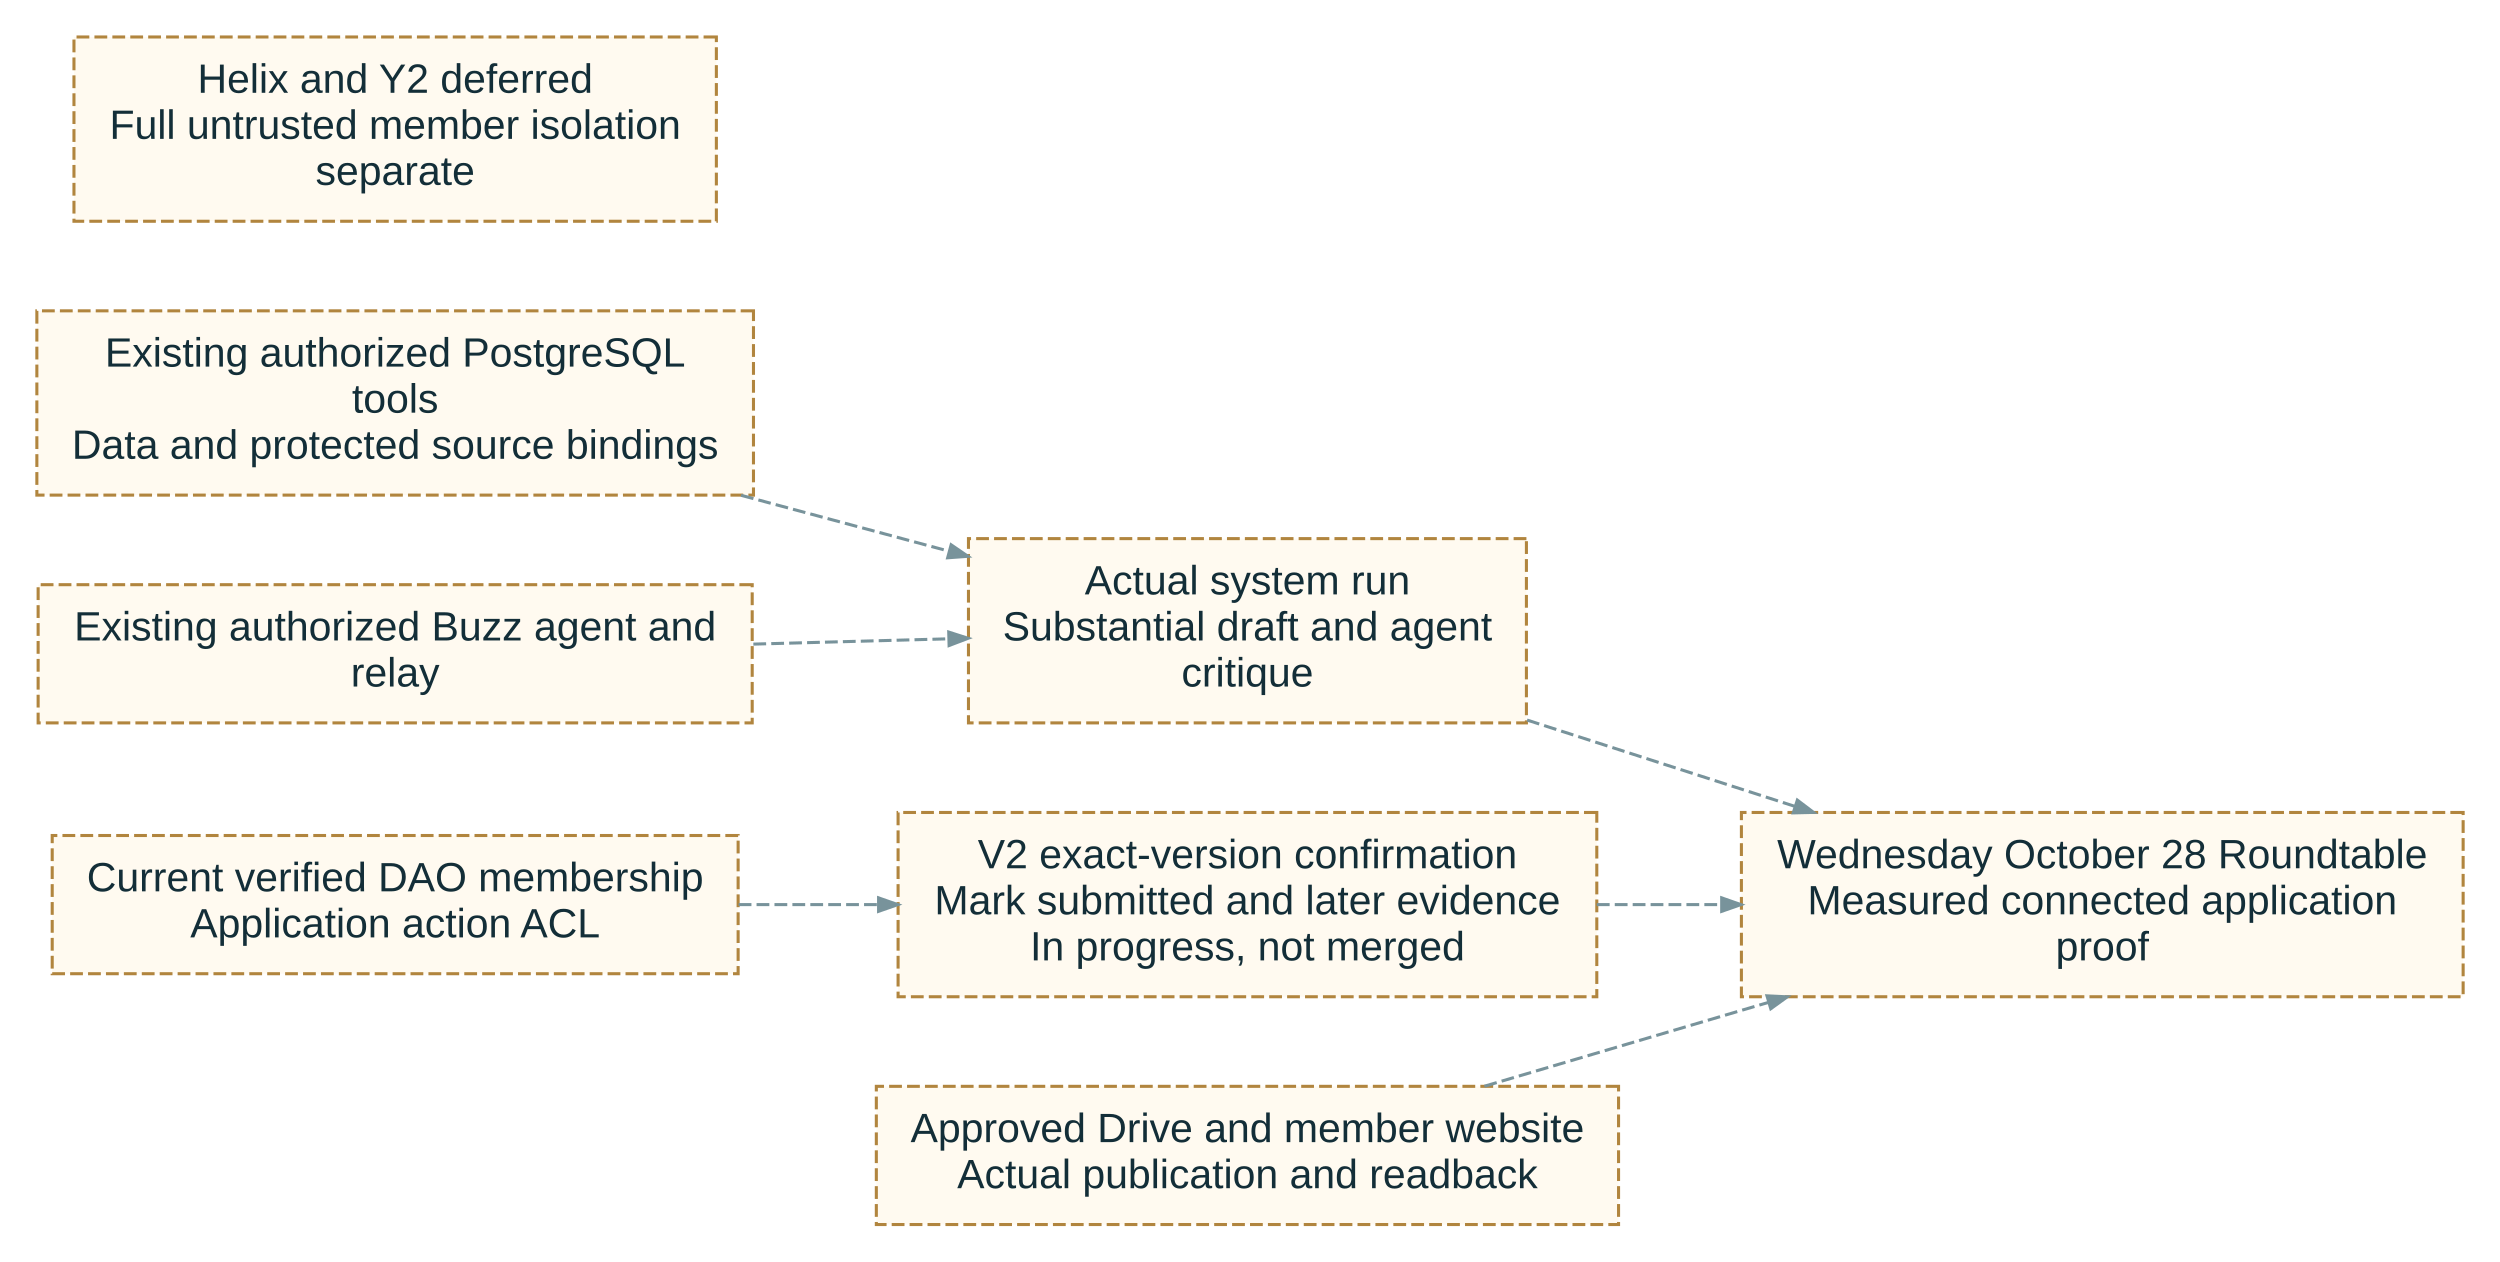
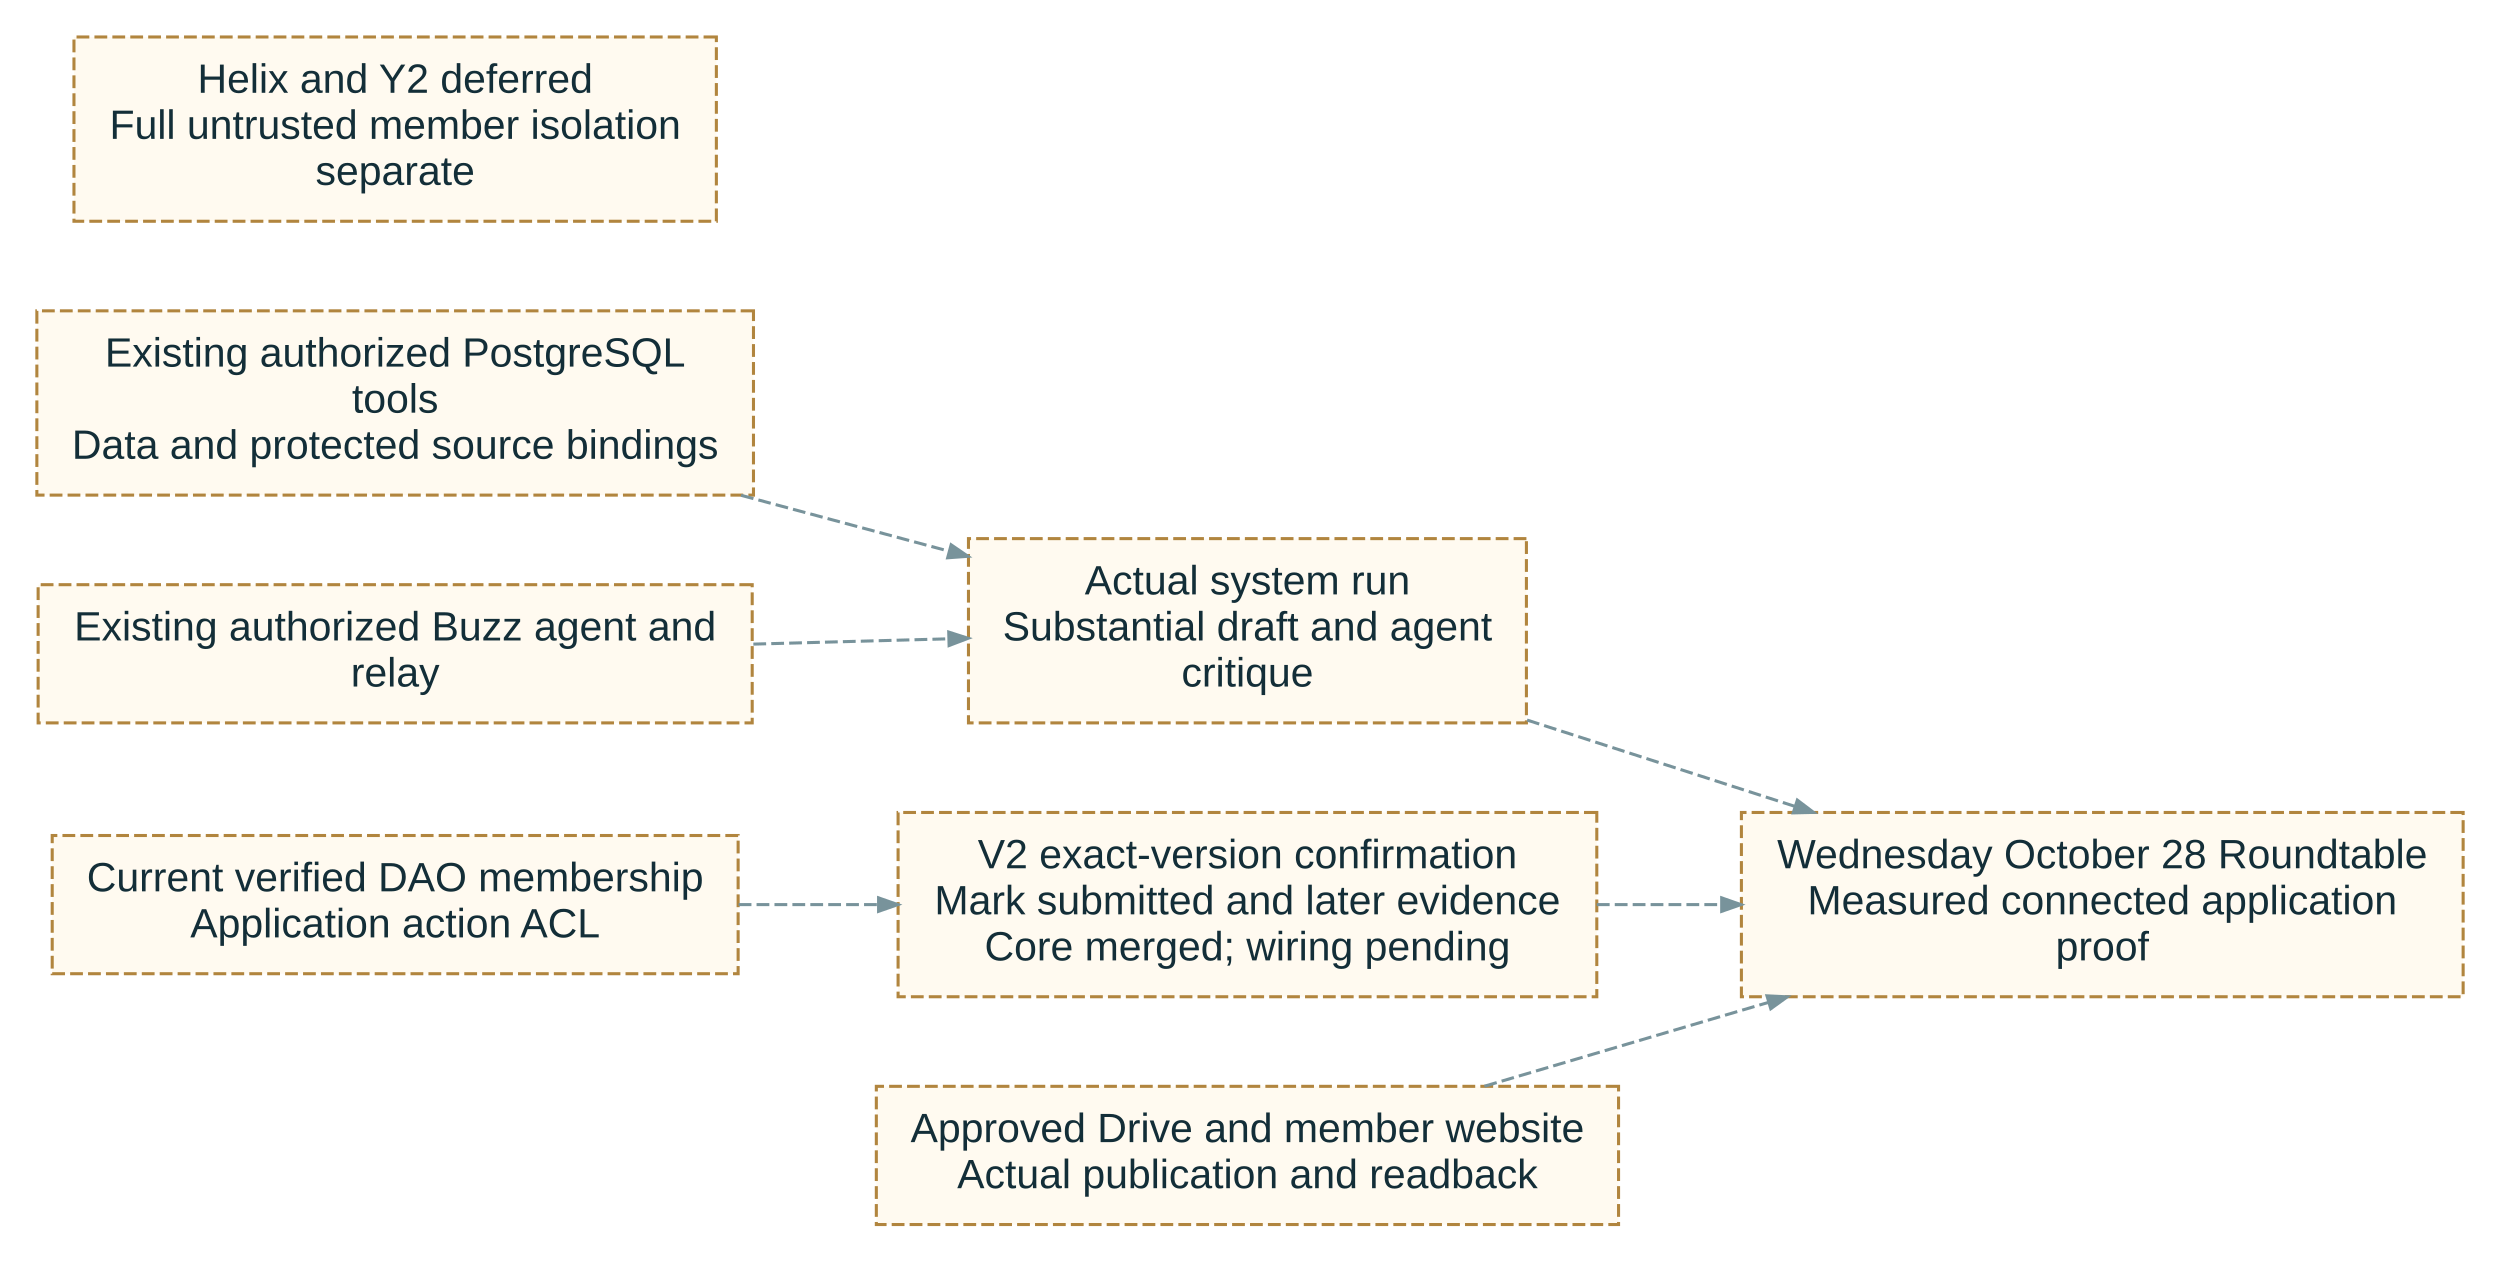
<svg xmlns="http://www.w3.org/2000/svg" width="977pt" height="493pt" viewBox="0.00 0.00 976.80 492.80" id="diagram-dependency-roadmap" role="img" aria-label="Current operational inputs">
  <g id="diagram-dependency-roadmap-graph" class="graph" transform="scale(1 1) rotate(0) translate(14.4 478.4)">
    <g id="diagram-dependency-roadmap-node-SQL" class="node">
      <polygon fill="#fffaf0" stroke="#b1853e" stroke-width="1.2" stroke-dasharray="5,2" points="280,-357 0,-357 0,-285 280,-285 280,-357" />
      <text text-anchor="middle" x="140" y="-335.2" font-family="Arial" font-size="16.00" fill="#132e38">Existing authorized PostgreSQL</text>
      <text text-anchor="middle" x="140" y="-317.2" font-family="Arial" font-size="16.00" fill="#132e38">tools</text>
      <text text-anchor="middle" x="140" y="-299.2" font-family="Arial" font-size="16.00" fill="#132e38">Data and protected source bindings</text>
    </g>
    <g id="diagram-dependency-roadmap-node-RUN" class="node">
      <polygon fill="#fffaf0" stroke="#b1853e" stroke-width="1.2" stroke-dasharray="5,2" points="582,-268 364,-268 364,-196 582,-196 582,-268" />
      <text text-anchor="middle" x="473" y="-246.2" font-family="Arial" font-size="16.00" fill="#132e38">Actual system run</text>
      <text text-anchor="middle" x="473" y="-228.2" font-family="Arial" font-size="16.00" fill="#132e38">Substantial draft and agent</text>
      <text text-anchor="middle" x="473" y="-210.2" font-family="Arial" font-size="16.00" fill="#132e38">critique</text>
    </g>
    <g id="diagram-dependency-roadmap-edge-0" class="edge">
      <path fill="none" stroke="#78939b" stroke-width="1.2" stroke-dasharray="5,2" d="M275.15,-284.93C302.1,-277.68 330.2,-270.13 356.44,-263.07" />
      <polygon fill="#78939b" stroke="#78939b" stroke-width="1.2" points="357.23,-265.58 363.79,-261.09 355.87,-260.51 357.23,-265.58" />
    </g>
    <g id="diagram-dependency-roadmap-node-DEMO" class="node">
      <polygon fill="#fffaf0" stroke="#b1853e" stroke-width="1.2" stroke-dasharray="5,2" points="948,-161 666,-161 666,-89 948,-89 948,-161" />
      <text text-anchor="middle" x="807" y="-139.2" font-family="Arial" font-size="16.00" fill="#132e38">Wednesday October 28 Roundtable</text>
      <text text-anchor="middle" x="807" y="-121.2" font-family="Arial" font-size="16.00" fill="#132e38">Measured connected application</text>
      <text text-anchor="middle" x="807" y="-103.2" font-family="Arial" font-size="16.00" fill="#132e38">proof</text>
    </g>
    <g id="diagram-dependency-roadmap-edge-4" class="edge">
      <path fill="none" stroke="#78939b" stroke-width="1.2" stroke-dasharray="5,2" d="M582.25,-197.11C615.73,-186.32 652.78,-174.38 686.95,-163.37" />
      <polygon fill="#78939b" stroke="#78939b" stroke-width="1.2" points="687.86,-165.83 694.19,-161.03 686.25,-160.84 687.86,-165.83" />
    </g>
    <g id="diagram-dependency-roadmap-node-B" class="node">
      <polygon fill="#fffaf0" stroke="#b1853e" stroke-width="1.2" stroke-dasharray="5,2" points="279.5,-250 0.5,-250 0.5,-196 279.5,-196 279.5,-250" />
      <text text-anchor="middle" x="140" y="-228.2" font-family="Arial" font-size="16.00" fill="#132e38">Existing authorized Buzz agent and</text>
      <text text-anchor="middle" x="140" y="-210.2" font-family="Arial" font-size="16.00" fill="#132e38">relay</text>
    </g>
    <g id="diagram-dependency-roadmap-edge-1" class="edge">
      <path fill="none" stroke="#78939b" stroke-width="1.2" stroke-dasharray="5,2" d="M279.94,-226.78C305.35,-227.47 331.62,-228.18 356.27,-228.85" />
      <polygon fill="#78939b" stroke="#78939b" stroke-width="1.2" points="356.29,-231.48 363.86,-229.06 356.43,-226.23 356.29,-231.48" />
    </g>
    <g id="diagram-dependency-roadmap-node-ACL" class="node">
      <polygon fill="#fffaf0" stroke="#b1853e" stroke-width="1.2" stroke-dasharray="5,2" points="274,-152 6,-152 6,-98 274,-98 274,-152" />
      <text text-anchor="middle" x="140" y="-130.2" font-family="Arial" font-size="16.00" fill="#132e38">Current verified DAO membership</text>
      <text text-anchor="middle" x="140" y="-112.2" font-family="Arial" font-size="16.00" fill="#132e38">Application action ACL</text>
    </g>
    <g id="diagram-dependency-roadmap-node-V" class="node">
      <polygon fill="#fffaf0" stroke="#b1853e" stroke-width="1.2" stroke-dasharray="5,2" points="609.5,-161 336.5,-161 336.5,-89 609.5,-89 609.5,-161" />
      <text text-anchor="middle" x="473" y="-139.2" font-family="Arial" font-size="16.00" fill="#132e38">V2 exact-version confirmation</text>
      <text text-anchor="middle" x="473" y="-121.2" font-family="Arial" font-size="16.00" fill="#132e38">Mark submitted and later evidence</text>
-       <text text-anchor="middle" x="473" y="-103.2" font-family="Arial" font-size="16.00" fill="#132e38">In progress, not merged</text>
+       <text text-anchor="middle" x="473" y="-103.2" font-family="Arial" font-size="16.00" fill="#132e38">Core merged; wiring pending</text>
    </g>
    <g id="diagram-dependency-roadmap-edge-2" class="edge">
      <path fill="none" stroke="#78939b" stroke-width="1.2" stroke-dasharray="5,2" d="M274.2,-125C292.12,-125 310.56,-125 328.65,-125" />
      <polygon fill="#78939b" stroke="#78939b" stroke-width="1.2" points="328.88,-127.63 336.38,-125 328.88,-122.38 328.88,-127.63" />
    </g>
    <g id="diagram-dependency-roadmap-edge-5" class="edge">
      <path fill="none" stroke="#78939b" stroke-width="1.2" stroke-dasharray="5,2" d="M609.52,-125C625.46,-125 641.8,-125 657.91,-125" />
      <polygon fill="#78939b" stroke="#78939b" stroke-width="1.2" points="658.3,-127.63 665.8,-125 658.3,-122.38 658.3,-127.63" />
    </g>
    <g id="diagram-dependency-roadmap-node-W" class="node">
      <polygon fill="#fffaf0" stroke="#b1853e" stroke-width="1.2" stroke-dasharray="5,2" points="618,-54 328,-54 328,0 618,0 618,-54" />
      <text text-anchor="middle" x="473" y="-32.2" font-family="Arial" font-size="16.00" fill="#132e38">Approved Drive and member website</text>
      <text text-anchor="middle" x="473" y="-14.2" font-family="Arial" font-size="16.00" fill="#132e38">Actual publication and readback</text>
    </g>
    <g id="diagram-dependency-roadmap-edge-3" class="edge">
      <path fill="none" stroke="#78939b" stroke-width="1.2" stroke-dasharray="5,2" d="M565.6,-54.04C599.88,-64.16 639.49,-75.85 676.55,-86.79" />
      <polygon fill="#78939b" stroke="#78939b" stroke-width="1.2" points="675.99,-89.36 683.93,-88.97 677.48,-84.32 675.99,-89.36" />
    </g>
    <g id="diagram-dependency-roadmap-node-L" class="node">
      <polygon fill="#fffaf0" stroke="#b1853e" stroke-width="1.2" stroke-dasharray="5,2" points="265.5,-464 14.5,-464 14.5,-392 265.5,-392 265.5,-464" />
      <text text-anchor="middle" x="140" y="-442.2" font-family="Arial" font-size="16.00" fill="#132e38">Helix and Y2 deferred</text>
      <text text-anchor="middle" x="140" y="-424.2" font-family="Arial" font-size="16.00" fill="#132e38">Full untrusted member isolation</text>
      <text text-anchor="middle" x="140" y="-406.2" font-family="Arial" font-size="16.00" fill="#132e38">separate</text>
    </g>
  </g>
</svg>
